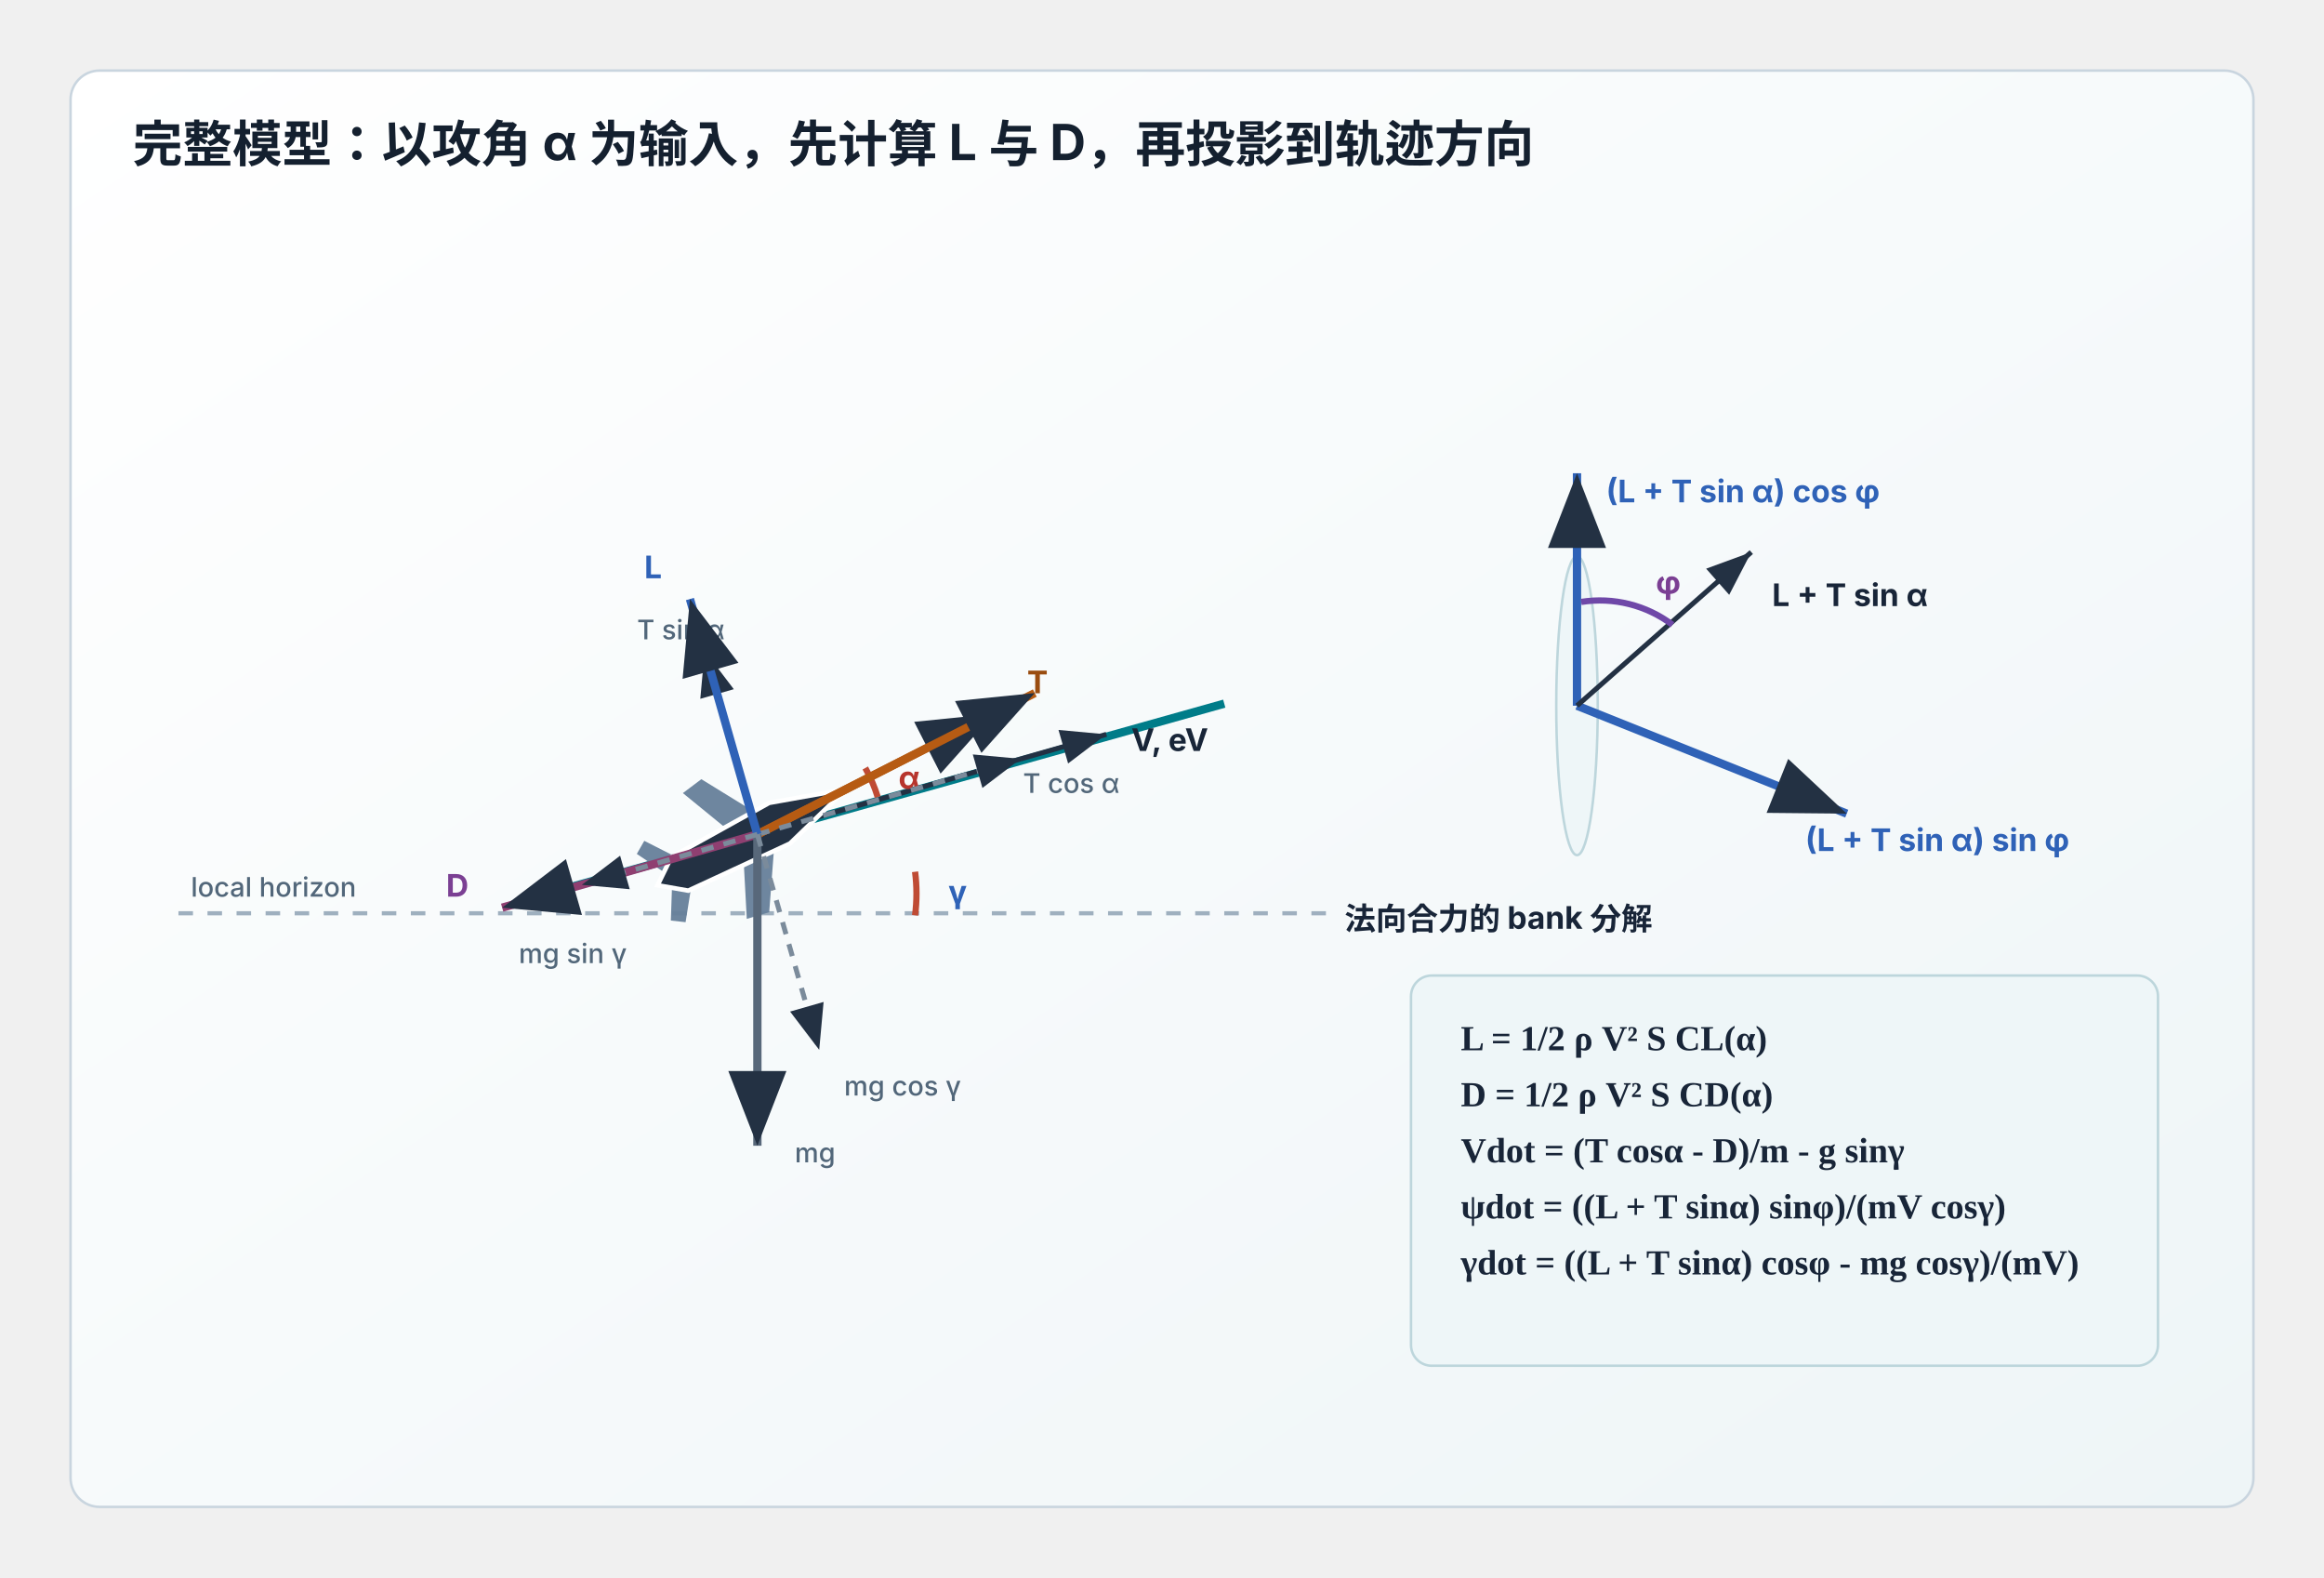
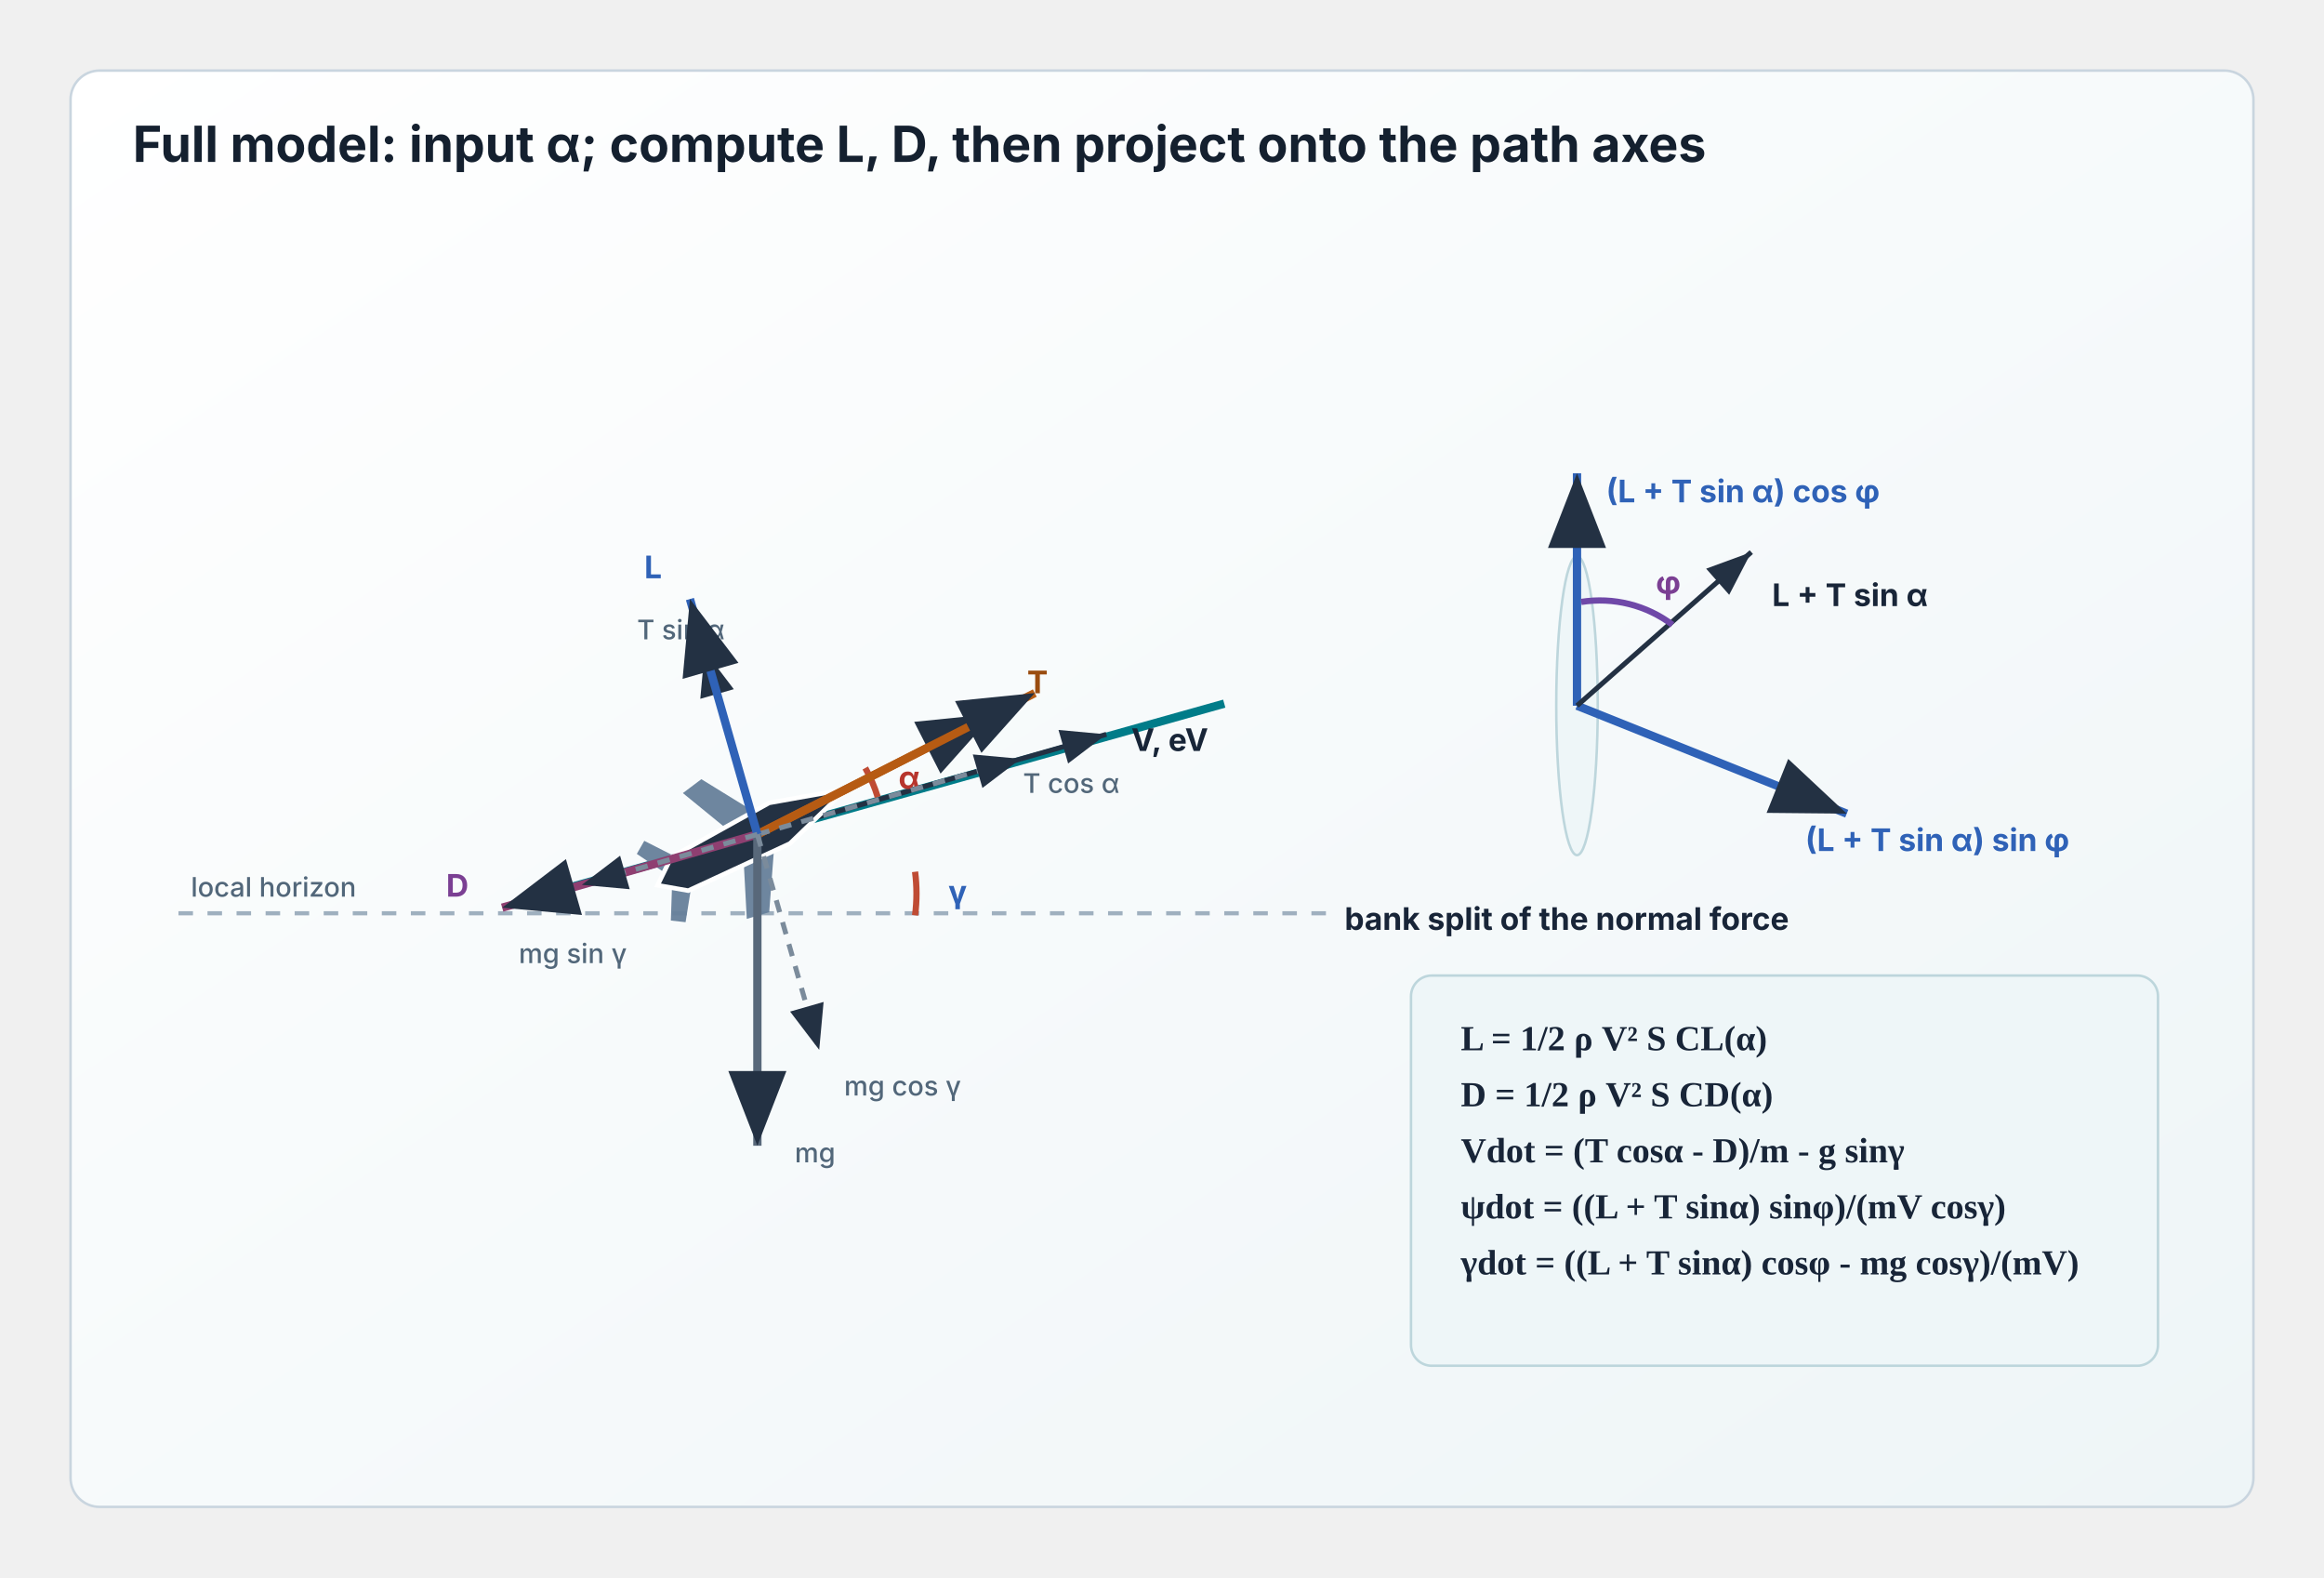
<svg xmlns="http://www.w3.org/2000/svg" width="1120" height="760" viewBox="0 0 1120 760" role="img" aria-labelledby="title">
  <defs>
    <marker id="arrow" markerWidth="12" markerHeight="12" refX="9" refY="3.5" orient="auto" markerUnits="strokeWidth">
      <path d="M0,0 L9,3.5 L0,7 Z" fill="#233143" />
    </marker>
    <linearGradient id="panel" x1="0" x2="1" y1="0" y2="1">
      <stop offset="0" stop-color="#ffffff" />
      <stop offset="1" stop-color="#eef5f7" />
    </linearGradient>
  </defs>
  <style>
    svg { background: #f6f8fb; }
    .panel { fill: url(#panel); stroke: #c9d5df; stroke-width: 1.2; rx: 14; }
    .soft { fill: #eef6f8; stroke: #bdd6dc; stroke-width: 1.2; rx: 10; }
    .warnbox { fill: #fff4e5; stroke: #e1a154; stroke-width: 1.2; rx: 10; }
    .aircraft { fill: #233143; stroke: #ffffff; stroke-width: 2.2; }
    .wing { fill: #67809a; opacity: .95; }
    .horizon { stroke: #9fb0bf; stroke-width: 2; stroke-dasharray: 7 7; }
    .path { stroke: #007c89; stroke-width: 4; fill: none; }
    .axis { stroke: #233143; stroke-width: 2.4; fill: none; }
    .force { stroke: #b65b13; stroke-width: 4; fill: none; }
    .lift { stroke: #2f62b7; stroke-width: 4; fill: none; }
    .drag { stroke: #8f3f71; stroke-width: 4; fill: none; }
    .weight { stroke: #58687a; stroke-width: 4; fill: none; }
    .component { stroke: #7b8b9b; stroke-width: 2.4; stroke-dasharray: 6 5; fill: none; }
    .alpha { stroke: #bf4b34; stroke-width: 3; fill: none; }
    .bank { stroke: #6f48a8; stroke-width: 3; fill: none; }
    .flow { stroke: #007c89; stroke-width: 2.8; fill: none; }
    .danger { stroke: #b7352d; stroke-width: 3.2; fill: none; }
    .dot { fill: #007c89; stroke: #ffffff; stroke-width: 2; }
    .title { fill: #14202f; font: 700 24px -apple-system, BlinkMacSystemFont, "Segoe UI", sans-serif; }
    .subtitle { fill: #52677a; font: 500 14px -apple-system, BlinkMacSystemFont, "Segoe UI", sans-serif; }
    .label { fill: #182538; font: 650 15px -apple-system, BlinkMacSystemFont, "Segoe UI", sans-serif; }
    .small { fill: #52677a; font: 500 13px -apple-system, BlinkMacSystemFont, "Segoe UI", sans-serif; }
    .formula { fill: #182538; font: 600 17px "Times New Roman", serif; }
    .mono { fill: #233143; font: 600 13px ui-monospace, SFMono-Regular, Menlo, Consolas, monospace; }
    .orange { fill: #9a4c10; font: 700 15px -apple-system, BlinkMacSystemFont, "Segoe UI", sans-serif; }
    .blue { fill: #2f62b7; font: 700 15px -apple-system, BlinkMacSystemFont, "Segoe UI", sans-serif; }
    .violet { fill: #7b3f93; font: 700 15px -apple-system, BlinkMacSystemFont, "Segoe UI", sans-serif; }
    .red { fill: #b7352d; font: 700 15px -apple-system, BlinkMacSystemFont, "Segoe UI", sans-serif; }
  </style>
  <rect class="panel" x="34.0" y="34.0" width="1052.0" height="692.0" />
-   <text class="title" x="64.0" y="78.0">完整模型：以攻角 α 为输入，先计算 L 与 D，再投影到轨迹方向</text>
+   <text class="title" x="64.0" y="78.0">Full model: input α; compute L, D, then project onto the path axes</text>
  <line class="horizon" x1="86.0" y1="440.0" x2="642.0" y2="440.0" />
  <text class="small" x="92.0" y="432.0">local horizon</text>
  <line class="path" x1="255.0" y1="433.0" x2="590.0" y2="339.0" />
  <line class="axis" x1="365.0" y1="402.0" x2="533.2" y2="353.8" marker-end="url(#arrow)" />
  <text class="label" x="545.2" y="361.8">V, eV</text>
  <path class="alpha" d="M441,441 A82,82 0 0,0 441,420" />
  <text class="blue" x="457.0" y="435.0">γ</text>
  <polygon class="wing" points="373.9,397.5 338.0,375.4 329.1,382.1 357.9,405.6 359.9,442.7 370.7,439.5" />
  <polygon class="wing" points="334.7,417.4 310.5,405.1 306.9,411.4 324.0,422.9 323.3,443.5 330.4,444.3" />
  <polygon class="aircraft" points="407.8,380.2 370.7,386.8 323.5,413.0 316.9,426.5 331.7,429.1 380.7,406.4" />
  <line class="force" x1="365.0" y1="402.0" x2="479.0" y2="343.9" marker-end="url(#arrow)" />
  <path class="alpha" d="M423,384 A72,72 0 0,0 417,370" />
  <text class="red" x="433.0" y="380.0">α</text>
  <line class="force" x1="365.0" y1="402.0" x2="498.7" y2="333.9" marker-end="url(#arrow)" />
  <text class="orange" x="495.0" y="334.0">T</text>
  <line class="component" x1="365.0" y1="402.0" x2="491.9" y2="365.6" marker-end="url(#arrow)" />
  <text class="small" x="493.0" y="382.0">T cos α</text>
  <line class="component" x1="365.0" y1="402.0" x2="339.6" y2="313.6" marker-end="url(#arrow)" />
  <text class="small" x="307.0" y="308.0">T sin α</text>
  <line class="drag" x1="365.0" y1="402.0" x2="242.0" y2="437.3" marker-end="url(#arrow)" />
  <text class="violet" x="215.0" y="432.0">D</text>
  <line class="lift" x1="365.0" y1="402.0" x2="332.5" y2="288.6" marker-end="url(#arrow)" />
  <text class="blue" x="310.5" y="278.6">L</text>
  <line class="weight" x1="365.0" y1="402.0" x2="365.0" y2="552.0" marker-end="url(#arrow)" />
  <text class="small" x="383.0" y="560.0">mg</text>
  <line class="component" x1="365.0" y1="402.0" x2="280.4" y2="426.3" marker-end="url(#arrow)" />
  <text class="small" x="250.0" y="464.0">mg sin γ</text>
  <line class="component" x1="365.0" y1="402.0" x2="394.8" y2="505.8" marker-end="url(#arrow)" />
  <text class="small" x="406.8" y="527.8">mg cos γ</text>
  <ellipse class="soft" cx="760.0" cy="340.0" rx="145.0" ry="72.0" />
  <line class="lift" x1="760.0" y1="340.0" x2="760.0" y2="228.0" marker-end="url(#arrow)" />
  <text class="blue" x="774.0" y="242.0">(L + T sin α) cos φ</text>
  <line class="lift" x1="760.0" y1="340.0" x2="890.0" y2="392.0" marker-end="url(#arrow)" />
  <text class="blue" x="870.0" y="410.0">(L + T sin α) sin φ</text>
  <line class="axis" x1="760.0" y1="340.0" x2="844.0" y2="266.0" marker-end="url(#arrow)" />
  <text class="label" x="854.0" y="292.0">L + T sin α</text>
  <path class="bank" d="M762,290 A58,58 0 0,1 806,301" />
  <text class="violet" x="798.0" y="286.0">φ</text>
-   <text class="label" x="648.0" y="448.0">法向合力的 bank 分解</text>
+   <text class="label" x="648.0" y="448.0">bank split of the normal force</text>
  <rect class="soft" x="680.0" y="470.0" width="360.0" height="188.0" />
  <text class="formula" x="704.0" y="506.0">
    <tspan x="704.0" dy="0">L = 1/2 ρ V² S CL(α)</tspan>
    <tspan x="704.0" dy="27">D = 1/2 ρ V² S CD(α)</tspan>
    <tspan x="704.0" dy="27">Vdot = (T cosα - D)/m - g sinγ</tspan>
    <tspan x="704.0" dy="27">ψdot = ((L + T sinα) sinφ)/(mV cosγ)</tspan>
    <tspan x="704.0" dy="27">γdot = ((L + T sinα) cosφ - mg cosγ)/(mV)</tspan>
  </text>
</svg>
